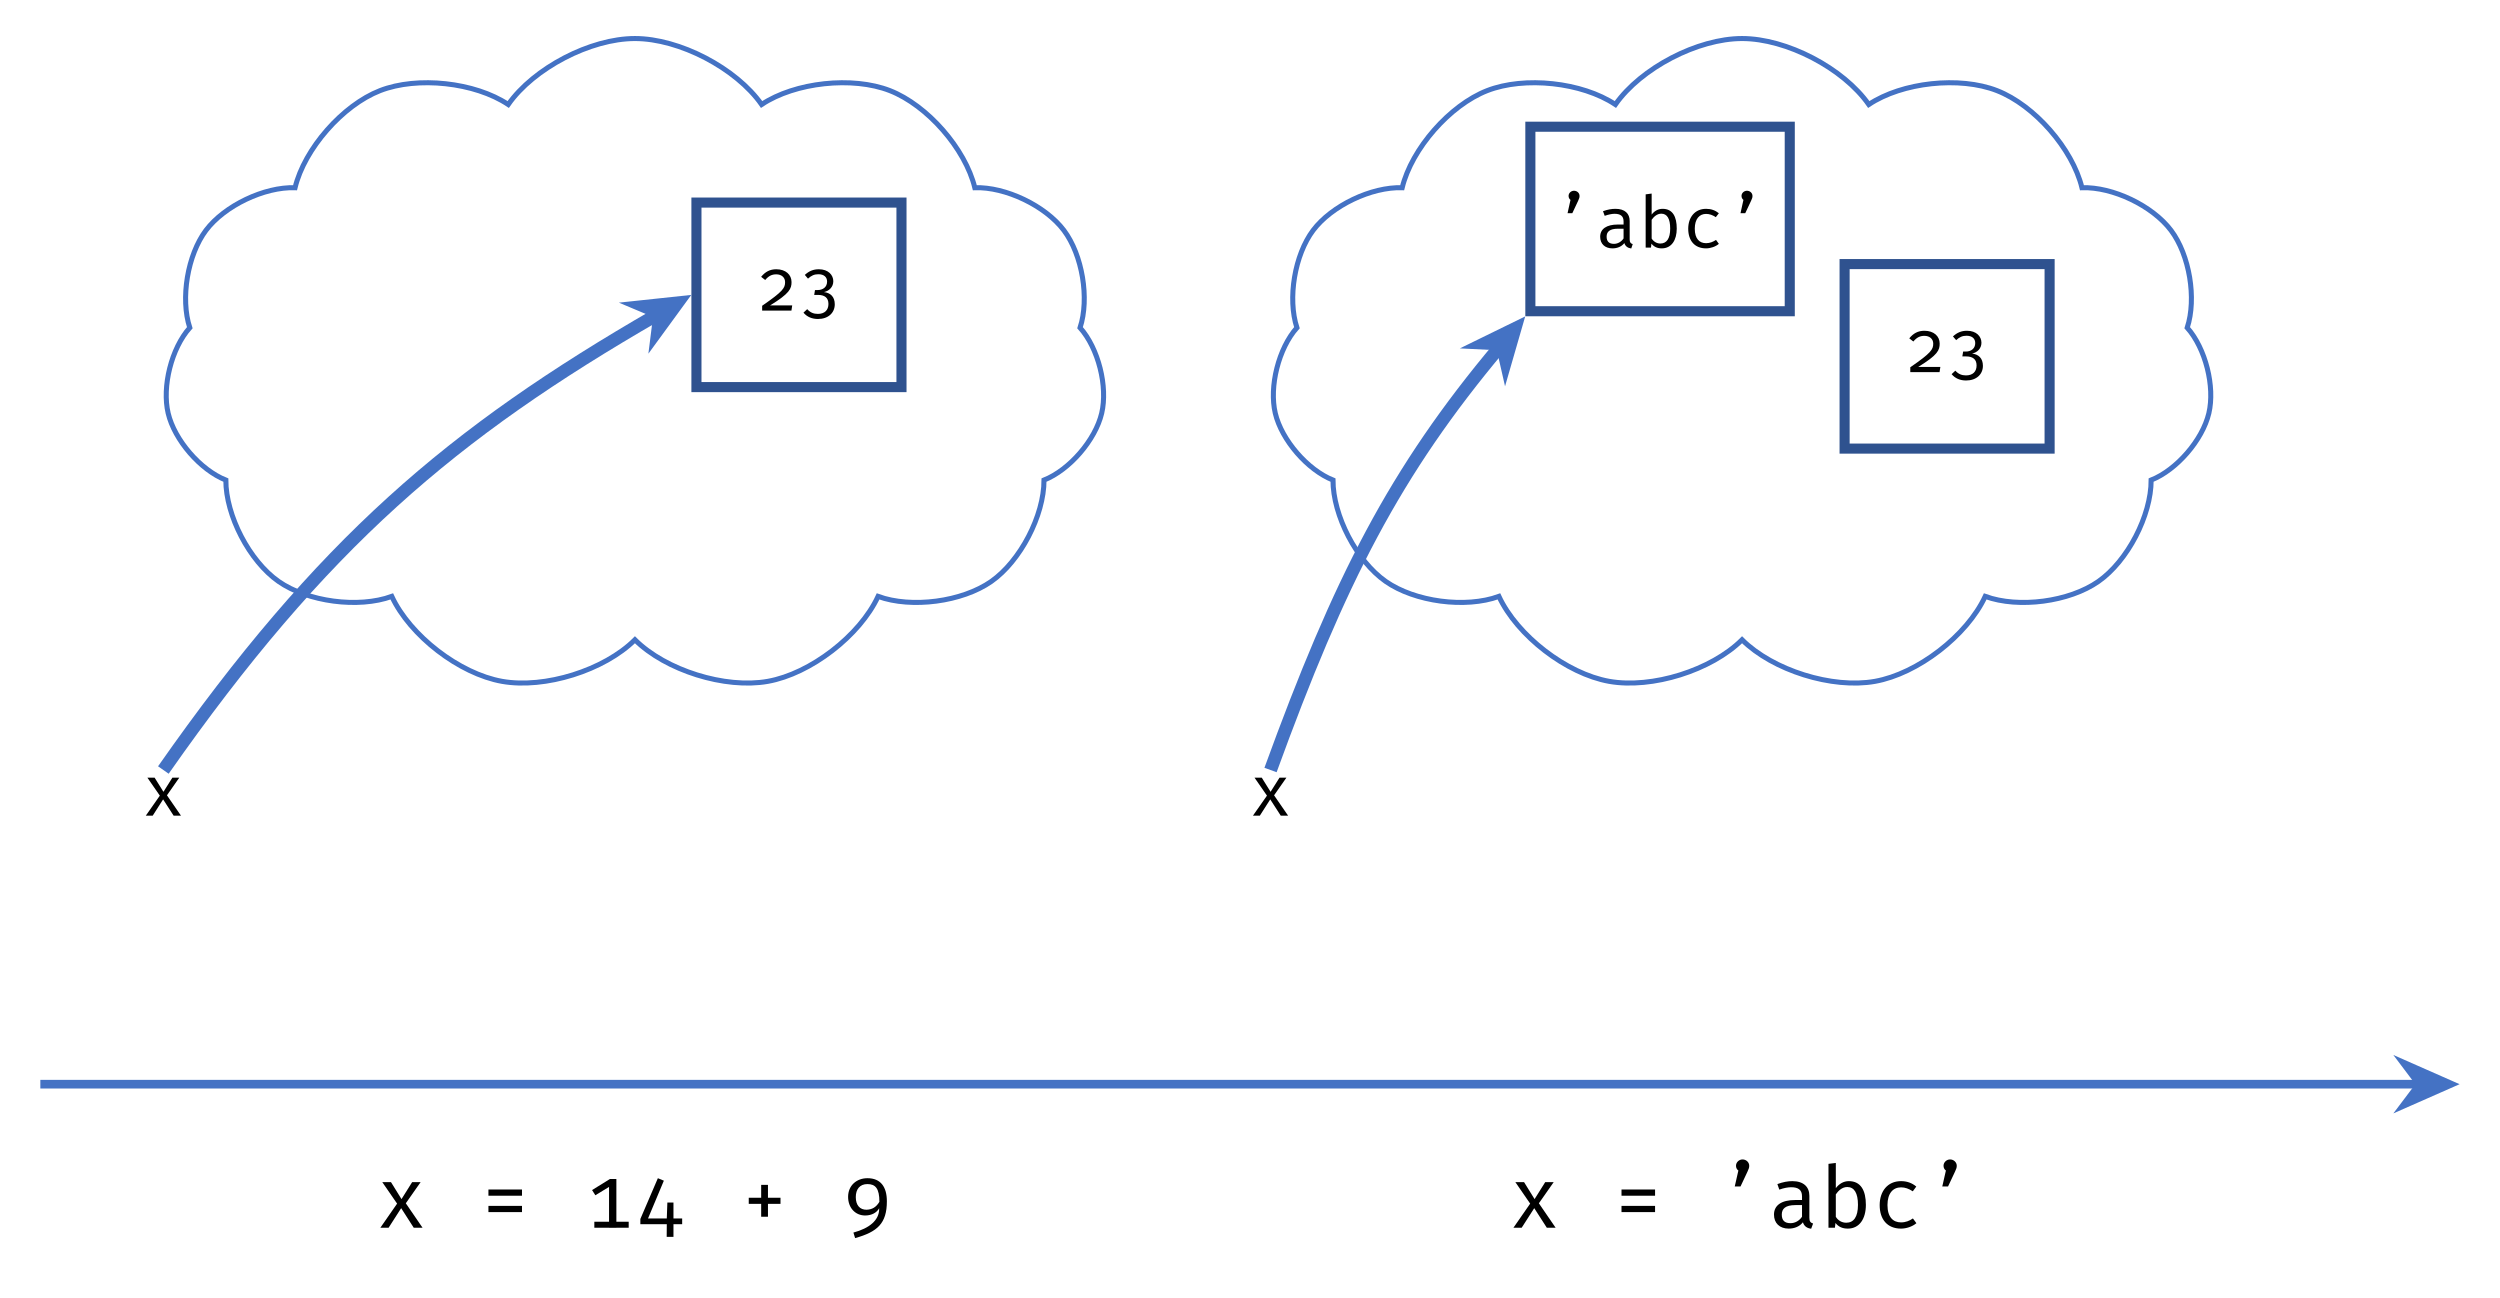
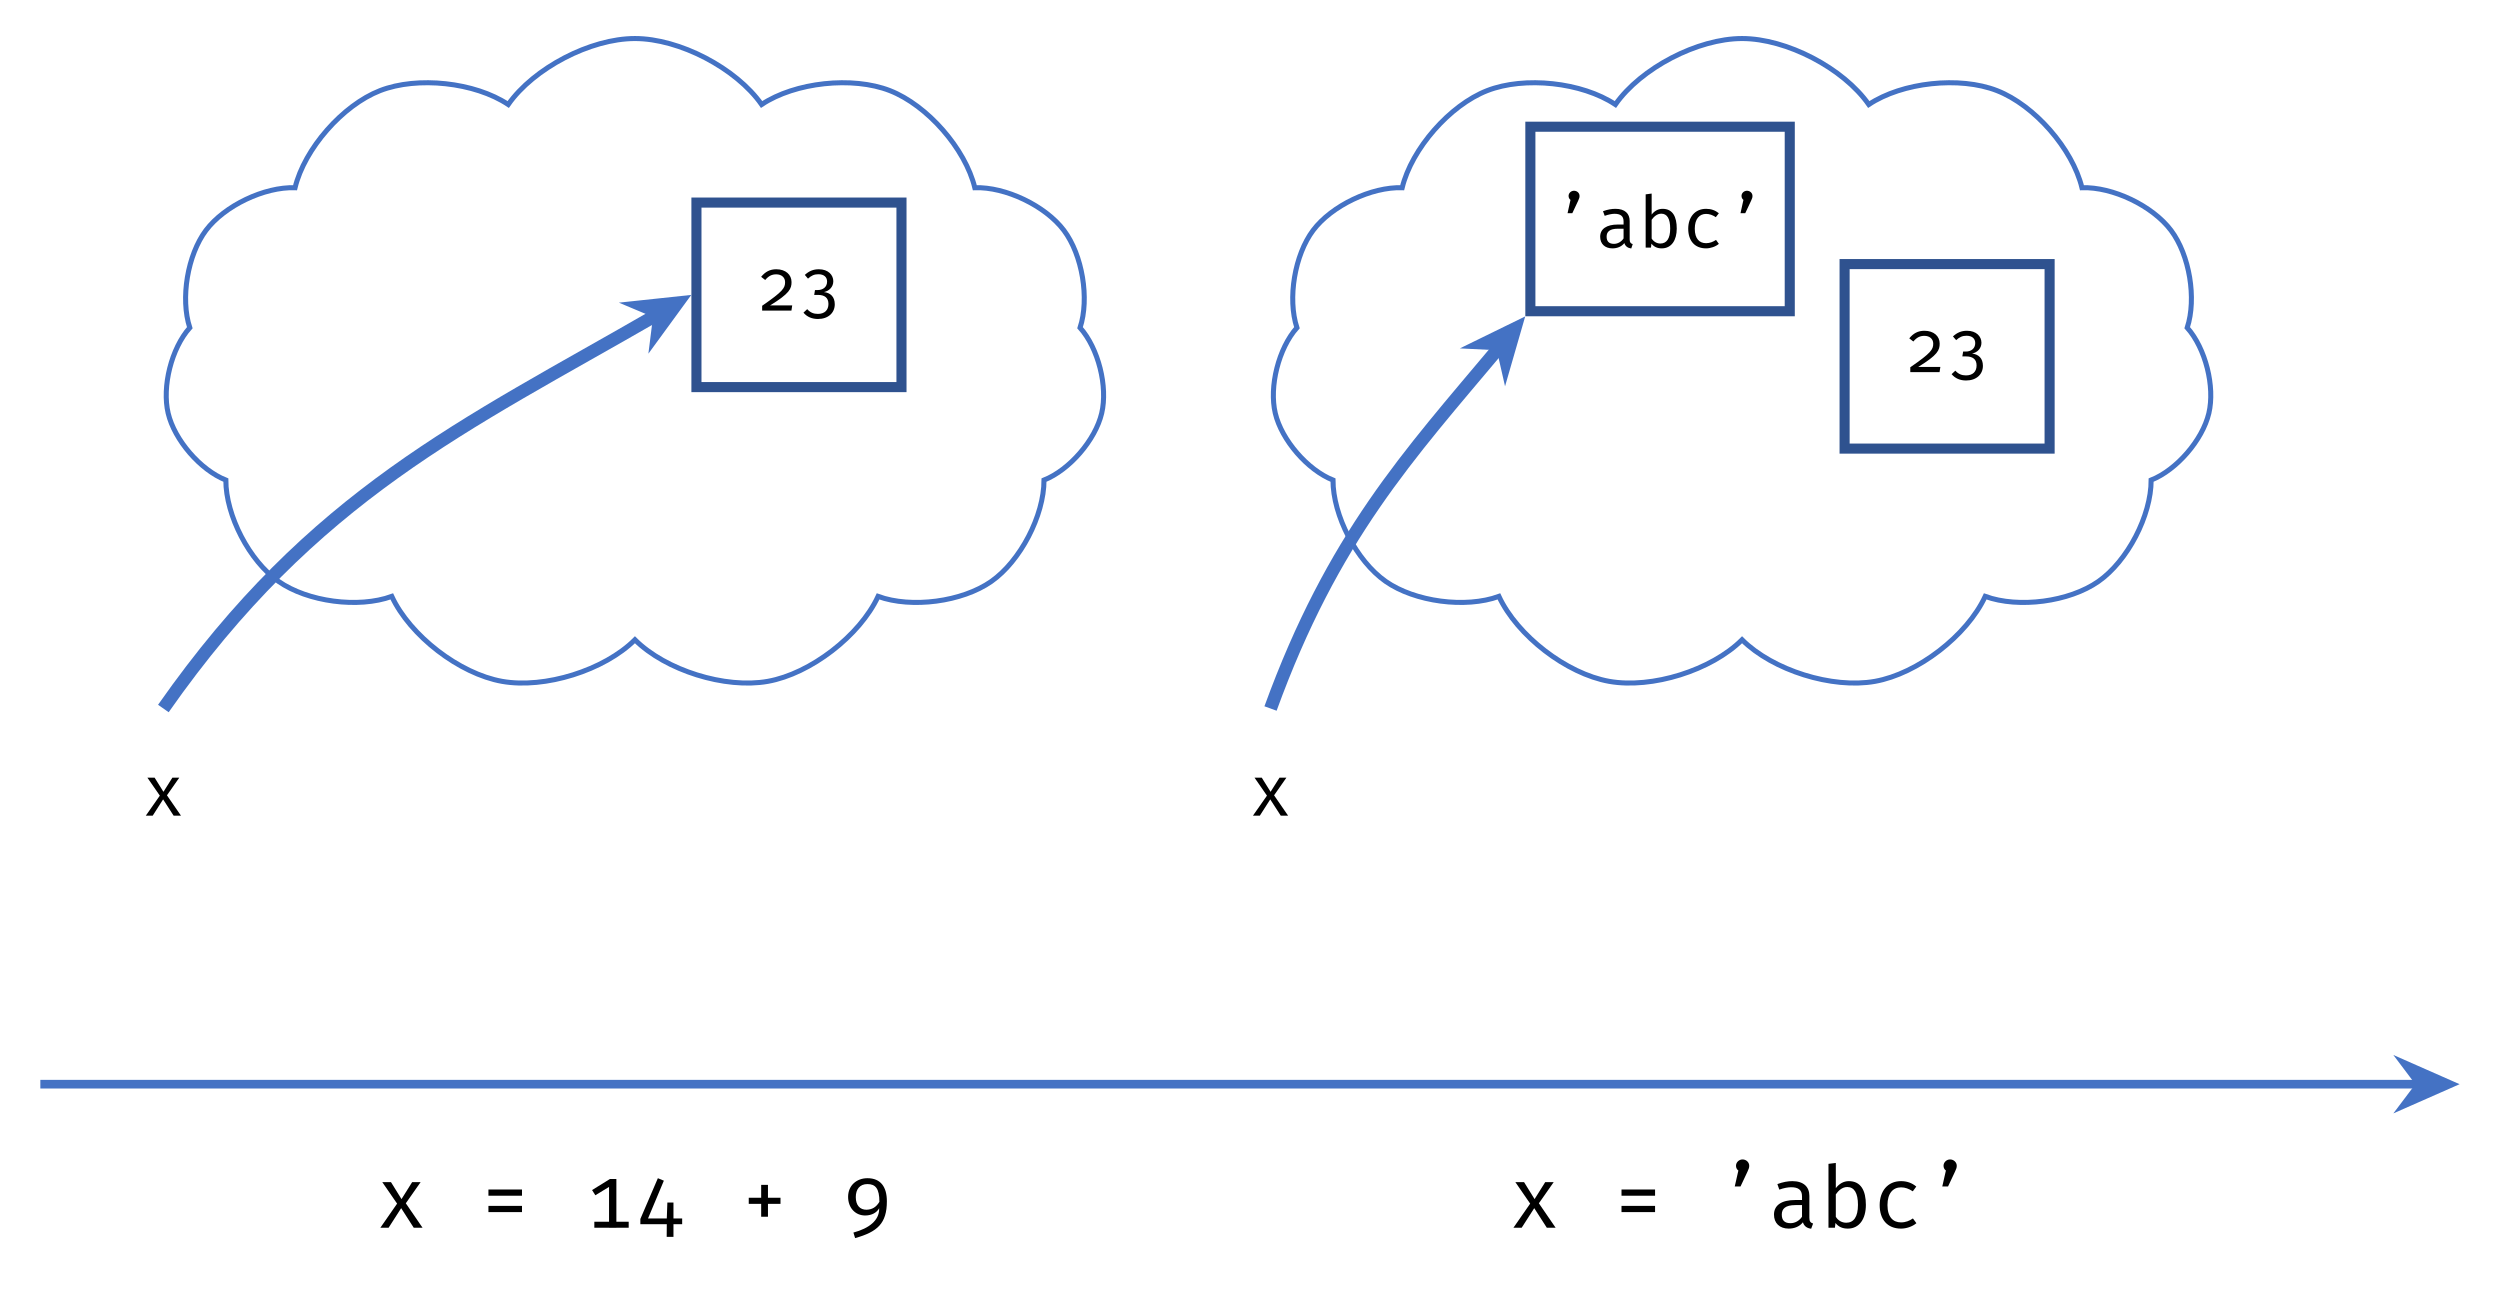
<svg xmlns="http://www.w3.org/2000/svg" xmlns:xlink="http://www.w3.org/1999/xlink" viewBox="0 0 345.646 179.446">
  <defs>
    <g>
      <g id="glyph-0-0">
        <path d="M 2.844 -5.719 C 1.953 -5.719 1.312 -5.359 0.75 -4.672 L 1.312 -4.234 C 1.797 -4.812 2.25 -5.016 2.844 -5.016 C 3.562 -5.016 4.062 -4.594 4.062 -3.938 C 4.062 -3.125 3.766 -2.656 0.891 -0.672 L 0.891 0 L 4.938 0 L 5.047 -0.719 L 1.984 -0.719 C 4.719 -2.391 4.953 -3.047 4.953 -3.953 C 4.953 -4.969 4.141 -5.719 2.844 -5.719 Z M 2.844 -5.719 " />
      </g>
      <g id="glyph-0-1">
        <path d="M 2.75 -5.719 C 1.984 -5.719 1.391 -5.469 0.812 -4.938 L 1.25 -4.422 C 1.719 -4.844 2.109 -5.031 2.688 -5.031 C 3.453 -5.031 3.891 -4.641 3.891 -4.016 C 3.891 -3.266 3.328 -2.844 2.578 -2.844 L 2.219 -2.844 L 2.109 -2.172 L 2.625 -2.172 C 3.531 -2.172 4.078 -1.797 4.078 -0.922 C 4.078 -0.078 3.562 0.453 2.609 0.453 C 2.031 0.453 1.562 0.266 1.141 -0.203 L 0.625 0.281 C 1.125 0.875 1.812 1.156 2.625 1.156 C 4.062 1.156 4.953 0.297 4.953 -0.875 C 4.953 -1.922 4.344 -2.469 3.453 -2.562 C 4.172 -2.719 4.75 -3.266 4.75 -4.062 C 4.75 -4.922 4.062 -5.719 2.75 -5.719 Z M 2.75 -5.719 " />
      </g>
      <g id="glyph-0-2">
        <path d="M 1.516 0 L 2.953 -2.25 L 4.406 0 L 5.422 0 L 3.484 -2.812 L 5.188 -5.25 L 4.234 -5.25 L 3 -3.297 L 1.781 -5.25 L 0.781 -5.25 L 2.5 -2.766 L 0.562 0 Z M 1.516 0 " />
      </g>
      <g id="glyph-0-3">
        <path d="M 2.297 -7.141 C 2.297 -6.906 2.406 -6.703 2.562 -6.594 L 2.156 -4.75 L 2.812 -4.75 L 3.625 -6.484 C 3.781 -6.797 3.812 -6.953 3.812 -7.141 C 3.812 -7.547 3.469 -7.859 3.047 -7.859 C 2.656 -7.859 2.297 -7.547 2.297 -7.141 Z M 2.297 -7.141 " />
      </g>
      <g id="glyph-0-4">
        <path d="M 4.766 -1.141 L 4.766 -3.672 C 4.766 -4.703 4.109 -5.359 2.797 -5.359 C 2.281 -5.359 1.719 -5.266 1.078 -5.031 L 1.312 -4.391 C 1.844 -4.578 2.328 -4.672 2.672 -4.672 C 3.453 -4.672 3.922 -4.391 3.922 -3.625 L 3.922 -3.188 L 3.141 -3.188 C 1.562 -3.188 0.688 -2.578 0.688 -1.5 C 0.688 -0.531 1.328 0.109 2.375 0.109 C 3.062 0.109 3.656 -0.141 4.031 -0.625 C 4.172 -0.156 4.531 0.062 4.984 0.125 L 5.188 -0.484 C 4.891 -0.562 4.766 -0.734 4.766 -1.141 Z M 2.594 -0.516 C 1.906 -0.516 1.578 -0.859 1.578 -1.516 C 1.578 -2.188 2 -2.609 3.156 -2.609 L 3.922 -2.609 L 3.922 -1.266 C 3.609 -0.797 3.109 -0.516 2.594 -0.516 Z M 2.594 -0.516 " />
      </g>
      <g id="glyph-0-5">
        <path d="M 1.828 -4.562 L 1.828 -7.469 L 1 -7.359 L 1 0 L 1.734 0 L 1.797 -0.547 C 2.156 -0.094 2.625 0.109 3.219 0.109 C 4.578 0.109 5.297 -1.031 5.297 -2.625 C 5.297 -4.281 4.734 -5.359 3.344 -5.359 C 2.734 -5.359 2.219 -5.078 1.828 -4.562 Z M 3.031 -0.562 C 2.547 -0.562 2.109 -0.812 1.828 -1.25 L 1.828 -3.844 C 2.125 -4.266 2.578 -4.688 3.156 -4.688 C 3.969 -4.688 4.391 -4 4.391 -2.625 C 4.391 -1.234 3.891 -0.562 3.031 -0.562 Z M 3.031 -0.562 " />
      </g>
      <g id="glyph-0-6">
        <path d="M 3.375 -0.609 C 2.469 -0.609 1.812 -1.203 1.812 -2.609 C 1.812 -3.984 2.469 -4.656 3.375 -4.656 C 3.844 -4.656 4.281 -4.5 4.719 -4.203 L 5.141 -4.75 C 4.641 -5.156 4.062 -5.359 3.375 -5.359 C 1.812 -5.359 0.906 -4.172 0.906 -2.609 C 0.906 -0.953 1.797 0.109 3.375 0.109 C 3.984 0.109 4.688 -0.125 5.141 -0.516 L 4.75 -1.062 C 4.344 -0.797 3.906 -0.609 3.375 -0.609 Z M 3.375 -0.609 " />
      </g>
      <g id="glyph-1-0">
        <path d="M 1.812 0 L 3.547 -2.703 L 5.281 0 L 6.5 0 L 4.188 -3.375 L 6.234 -6.297 L 5.062 -6.297 L 3.594 -3.953 L 2.141 -6.297 L 0.938 -6.297 L 2.984 -3.328 L 0.672 0 Z M 1.812 0 " />
      </g>
      <g id="glyph-1-1">
        <path d="M 5.906 -5.281 L 1.266 -5.281 L 1.266 -4.422 L 5.906 -4.422 Z M 5.906 -3.016 L 1.266 -3.016 L 1.266 -2.156 L 5.906 -2.156 Z M 5.906 -3.016 " />
      </g>
      <g id="glyph-1-2">
        <path d="M 6.312 -0.828 L 4.609 -0.828 L 4.609 -6.734 L 3.719 -6.734 L 1.25 -5.203 L 1.703 -4.484 L 3.594 -5.641 L 3.594 -0.828 L 1.562 -0.828 L 1.562 0 L 3.594 0 L 3.594 0.016 L 4.609 0.016 L 4.609 0 L 6.312 0 Z M 6.312 -0.828 " />
      </g>
      <g id="glyph-1-3">
        <path d="M 6.531 -1.281 L 5.328 -1.281 L 5.328 -3.484 L 4.484 -3.484 L 4.406 -1.281 L 1.812 -1.281 L 4 -6.5 L 3.172 -6.844 L 0.75 -1.203 L 0.75 -0.484 L 4.406 -0.484 L 4.391 1.266 L 5.328 1.266 L 5.328 -0.484 L 6.531 -0.484 Z M 6.531 -1.281 " />
      </g>
      <g id="glyph-1-4">
        <path d="M 4.047 -5.922 L 3.109 -5.922 L 3.109 -4.141 L 1.391 -4.141 L 1.391 -3.297 L 3.109 -3.297 L 3.109 -1.516 L 4.047 -1.516 L 4.047 -3.297 L 5.781 -3.297 L 5.781 -4.141 L 4.047 -4.141 Z M 4.047 -5.922 " />
      </g>
      <g id="glyph-1-5">
        <path d="M 3.453 -6.844 C 1.969 -6.844 0.781 -5.844 0.781 -4.266 C 0.781 -2.75 1.781 -1.672 3.172 -1.688 C 4.062 -1.703 4.734 -2.078 5.078 -2.688 L 5.078 -2.578 C 5.062 -1.031 3.734 0.078 1.516 0.672 L 1.75 1.438 C 4.828 0.578 6.141 -0.578 6.141 -3.656 C 6.141 -5.625 5.297 -6.844 3.453 -6.844 Z M 3.344 -2.484 C 2.406 -2.469 1.844 -3.109 1.844 -4.234 C 1.844 -5.312 2.391 -6.031 3.453 -6.031 C 4.562 -6.031 5.109 -5.422 5.109 -3.578 C 4.656 -2.828 4.109 -2.516 3.344 -2.484 Z M 3.344 -2.484 " />
      </g>
      <g id="glyph-1-6">
        <path d="M 2.75 -8.562 C 2.75 -8.281 2.875 -8.047 3.078 -7.906 L 2.578 -5.703 L 3.375 -5.703 L 4.344 -7.766 C 4.531 -8.156 4.578 -8.328 4.578 -8.562 C 4.578 -9.047 4.156 -9.438 3.656 -9.438 C 3.172 -9.438 2.75 -9.047 2.75 -8.562 Z M 2.75 -8.562 " />
      </g>
      <g id="glyph-1-7">
        <path d="M 5.719 -1.375 L 5.719 -4.406 C 5.719 -5.641 4.922 -6.438 3.359 -6.438 C 2.734 -6.438 2.062 -6.312 1.297 -6.031 L 1.562 -5.266 C 2.219 -5.5 2.781 -5.594 3.203 -5.594 C 4.141 -5.594 4.703 -5.266 4.703 -4.344 L 4.703 -3.828 L 3.766 -3.828 C 1.859 -3.828 0.828 -3.094 0.828 -1.812 C 0.828 -0.641 1.594 0.125 2.859 0.125 C 3.672 0.125 4.375 -0.172 4.828 -0.75 C 5 -0.172 5.438 0.078 5.969 0.141 L 6.234 -0.578 C 5.875 -0.688 5.719 -0.875 5.719 -1.375 Z M 3.109 -0.625 C 2.281 -0.625 1.906 -1.031 1.906 -1.812 C 1.906 -2.625 2.406 -3.125 3.797 -3.125 L 4.703 -3.125 L 4.703 -1.516 C 4.328 -0.953 3.734 -0.625 3.109 -0.625 Z M 3.109 -0.625 " />
      </g>
      <g id="glyph-1-8">
        <path d="M 2.203 -5.469 L 2.203 -8.953 L 1.188 -8.828 L 1.188 0 L 2.078 0 L 2.156 -0.656 C 2.578 -0.109 3.141 0.125 3.859 0.125 C 5.484 0.125 6.359 -1.25 6.359 -3.156 C 6.359 -5.125 5.672 -6.438 4 -6.438 C 3.281 -6.438 2.672 -6.078 2.203 -5.469 Z M 3.641 -0.688 C 3.047 -0.688 2.531 -0.984 2.203 -1.5 L 2.203 -4.609 C 2.547 -5.109 3.078 -5.625 3.781 -5.625 C 4.75 -5.625 5.266 -4.797 5.266 -3.156 C 5.266 -1.484 4.672 -0.688 3.641 -0.688 Z M 3.641 -0.688 " />
      </g>
      <g id="glyph-1-9">
        <path d="M 4.047 -0.734 C 2.969 -0.734 2.172 -1.438 2.172 -3.125 C 2.172 -4.781 2.953 -5.578 4.047 -5.578 C 4.609 -5.578 5.125 -5.391 5.672 -5.031 L 6.156 -5.688 C 5.562 -6.188 4.859 -6.438 4.047 -6.438 C 2.172 -6.438 1.094 -5.016 1.094 -3.125 C 1.094 -1.141 2.156 0.125 4.047 0.125 C 4.781 0.125 5.625 -0.156 6.172 -0.625 L 5.688 -1.281 C 5.219 -0.953 4.688 -0.734 4.047 -0.734 Z M 4.047 -0.734 " />
      </g>
    </g>
    <clipPath id="clip-0">
      <path clip-rule="nonzero" d="M 315 130 L 345.645 130 L 345.645 170 L 315 170 Z M 315 130 " />
    </clipPath>
  </defs>
  <path fill="none" stroke-width="1.196" stroke-linecap="butt" stroke-linejoin="miter" stroke="rgb(26.668%,44.707%,76.862%)" stroke-opacity="1" stroke-miterlimit="10" d="M -82.206 -99.213 L 246.611 -99.213 " transform="matrix(1,0,0,-1,87.784,50.685)" />
  <path fill-rule="nonzero" fill="rgb(26.668%,44.707%,76.862%)" fill-opacity="1" d="M 338.578 149.898 L 332.758 147.332 L 334.691 149.898 L 332.758 152.465 Z M 338.578 149.898 " />
  <g clip-path="url(#clip-0)">
    <path fill="none" stroke-width="1.196" stroke-linecap="butt" stroke-linejoin="miter" stroke="rgb(26.668%,44.707%,76.862%)" stroke-opacity="1" stroke-miterlimit="10" d="M 7.579 0 L 1.758 2.567 L 3.692 0 L 1.758 -2.566 Z M 7.579 0 " transform="matrix(1,0,0,-1,330.9995,149.8988)" />
  </g>
  <path fill="none" stroke-width="0.697" stroke-linecap="butt" stroke-linejoin="miter" stroke="rgb(26.668%,44.707%,76.862%)" stroke-opacity="1" stroke-miterlimit="10" d="M 17.517 36.236 C 13.989 41.271 6.146 45.357 0.001 45.357 C -6.147 45.357 -13.991 41.271 -17.518 36.236 C -22.136 39.314 -30.073 40.173 -35.241 38.154 C -40.413 36.138 -45.682 30.126 -46.991 24.732 C -51.237 24.876 -56.749 22.24 -59.304 18.845 C -61.854 15.451 -62.862 9.412 -61.546 5.376 C -64.073 2.537 -65.409 -2.756 -64.534 -6.452 C -63.659 -10.147 -60.089 -14.288 -56.561 -15.69 C -56.561 -20.604 -53.3 -26.878 -49.276 -29.698 C -45.253 -32.518 -38.237 -33.452 -33.616 -31.772 C -31.096 -37.206 -24.268 -42.467 -18.37 -43.518 C -12.472 -44.569 -4.245 -41.995 0.001 -37.768 C 4.243 -41.995 12.47 -44.573 18.368 -43.518 C 24.267 -42.467 31.095 -37.206 33.618 -31.772 C 38.236 -33.452 45.247 -32.522 49.271 -29.702 C 53.294 -26.881 56.56 -20.604 56.56 -15.69 C 60.087 -14.288 63.657 -10.151 64.532 -6.456 C 65.407 -2.76 64.071 2.537 61.544 5.376 C 62.864 9.412 61.861 15.439 59.31 18.833 C 56.755 22.232 51.236 24.876 46.993 24.732 C 45.681 30.126 40.423 36.134 35.251 38.154 C 30.079 40.173 22.138 39.314 17.517 36.236 Z M 17.517 36.236 " transform="matrix(1,0,0,-1,87.784,50.685)" />
  <path fill-rule="nonzero" fill="rgb(100%,100%,100%)" fill-opacity="1" stroke-width="1.395" stroke-linecap="butt" stroke-linejoin="miter" stroke="rgb(18.43%,32.158%,56.078%)" stroke-opacity="1" stroke-miterlimit="10" d="M 8.505 -2.835 L 36.853 -2.835 L 36.853 22.677 L 8.505 22.677 Z M 8.505 -2.835 " transform="matrix(1,0,0,-1,87.784,50.685)" />
  <g fill="rgb(0%,0%,0%)" fill-opacity="1">
    <use xlink:href="#glyph-0-0" x="104.483" y="42.946" />
    <use xlink:href="#glyph-0-1" x="110.461" y="42.946" />
  </g>
  <g fill="rgb(0%,0%,0%)" fill-opacity="1">
    <use xlink:href="#glyph-0-2" x="19.598" y="112.771" />
  </g>
-   <path fill="none" stroke-width="1.793" stroke-linecap="butt" stroke-linejoin="miter" stroke="rgb(26.668%,44.707%,76.862%)" stroke-opacity="1" stroke-miterlimit="10" d="M -65.198 -55.776 C -43.225 -24.397 -25.37 -9.233 2.997 7.146 " transform="matrix(1,0,0,-1,87.784,50.685)" />
-   <path fill-rule="nonzero" fill="rgb(26.668%,44.707%,76.862%)" fill-opacity="1" stroke-width="1.531" stroke-linecap="butt" stroke-linejoin="miter" stroke="rgb(26.668%,44.707%,76.862%)" stroke-opacity="1" stroke-miterlimit="10" d="M 7.162 -0.001 L 2.252 2.175 L 3.901 0.001 L 2.253 -2.174 Z M 7.162 -0.001 " transform="matrix(0.86601,-0.5,-0.5,-0.86601,87.73517,45.29894)" />
+   <path fill="none" stroke-width="1.793" stroke-linecap="butt" stroke-linejoin="miter" stroke="rgb(26.668%,44.707%,76.862%)" stroke-opacity="1" stroke-miterlimit="10" d="M -65.198 -47.272 C -44.421 -17.6 -23.561 -8.19 2.997 7.146 " transform="matrix(1,0,0,-1,87.784,50.685)" />
+   <path fill-rule="nonzero" fill="rgb(26.668%,44.707%,76.862%)" fill-opacity="1" stroke-width="1.531" stroke-linecap="butt" stroke-linejoin="miter" stroke="rgb(26.668%,44.707%,76.862%)" stroke-opacity="1" stroke-miterlimit="10" d="M 7.162 -0.001 L 2.252 2.175 L 3.901 0.001 L 2.253 -2.174 Z M 7.162 -0.001 " transform="matrix(0.86601,-0.49998,-0.49998,-0.86601,87.73517,45.29878)" />
  <g fill="rgb(0%,0%,0%)" fill-opacity="1">
    <use xlink:href="#glyph-1-0" x="51.918" y="169.74" />
  </g>
  <g fill="rgb(0%,0%,0%)" fill-opacity="1">
    <use xlink:href="#glyph-1-1" x="66.264" y="169.74" />
  </g>
  <g fill="rgb(0%,0%,0%)" fill-opacity="1">
    <use xlink:href="#glyph-1-2" x="80.61" y="169.74" />
    <use xlink:href="#glyph-1-3" x="87.784" y="169.74" />
  </g>
  <g fill="rgb(0%,0%,0%)" fill-opacity="1">
    <use xlink:href="#glyph-1-4" x="102.13" y="169.74" />
  </g>
  <g fill="rgb(0%,0%,0%)" fill-opacity="1">
    <use xlink:href="#glyph-1-5" x="116.476" y="169.74" />
  </g>
  <path fill="none" stroke-width="0.697" stroke-linecap="butt" stroke-linejoin="miter" stroke="rgb(26.668%,44.707%,76.862%)" stroke-opacity="1" stroke-miterlimit="10" d="M 170.591 36.236 C 167.064 41.271 159.22 45.357 153.071 45.357 C 146.927 45.357 139.083 41.271 135.556 36.236 C 130.939 39.314 123.001 40.173 117.829 38.154 C 112.661 36.138 107.392 30.126 106.079 24.732 C 101.833 24.876 96.321 22.24 93.771 18.845 C 91.216 15.451 90.208 9.412 91.525 5.376 C 89.001 2.537 87.661 -2.756 88.536 -6.452 C 89.411 -10.147 92.986 -14.288 96.513 -15.69 C 96.509 -20.604 99.771 -26.878 103.798 -29.698 C 107.821 -32.518 114.837 -33.452 119.454 -31.772 C 121.978 -37.206 128.806 -42.467 134.704 -43.518 C 140.599 -44.569 148.829 -41.995 153.071 -37.768 C 157.318 -41.995 165.544 -44.573 171.439 -43.518 C 177.337 -42.467 184.169 -37.206 186.689 -31.772 C 191.31 -33.452 198.318 -32.522 202.341 -29.702 C 206.368 -26.881 209.634 -20.604 209.63 -15.69 C 213.161 -14.288 216.732 -10.151 217.607 -6.456 C 218.482 -2.76 217.142 2.537 214.618 5.376 C 215.935 9.412 214.935 15.439 212.38 18.833 C 209.829 22.232 204.31 24.876 200.064 24.732 C 198.751 30.126 193.493 36.134 188.321 38.154 C 183.15 40.173 175.208 39.314 170.591 36.236 Z M 170.591 36.236 " transform="matrix(1,0,0,-1,87.784,50.685)" />
  <path fill-rule="nonzero" fill="rgb(100%,100%,100%)" fill-opacity="1" stroke-width="1.395" stroke-linecap="butt" stroke-linejoin="miter" stroke="rgb(18.43%,32.158%,56.078%)" stroke-opacity="1" stroke-miterlimit="10" d="M 123.802 7.654 L 159.665 7.654 L 159.665 33.165 L 123.802 33.165 Z M 123.802 7.654 " transform="matrix(1,0,0,-1,87.784,50.685)" />
  <g fill="rgb(0%,0%,0%)" fill-opacity="1">
    <use xlink:href="#glyph-0-3" x="214.572" y="34.231" />
    <use xlink:href="#glyph-0-4" x="220.55" y="34.231" />
    <use xlink:href="#glyph-0-5" x="226.527" y="34.231" />
    <use xlink:href="#glyph-0-6" x="232.505" y="34.231" />
    <use xlink:href="#glyph-0-3" x="238.482" y="34.231" />
  </g>
  <path fill-rule="nonzero" fill="rgb(100%,100%,100%)" fill-opacity="1" stroke-width="1.395" stroke-linecap="butt" stroke-linejoin="miter" stroke="rgb(18.43%,32.158%,56.078%)" stroke-opacity="1" stroke-miterlimit="10" d="M 167.247 -11.338 L 195.591 -11.338 L 195.591 14.173 L 167.247 14.173 Z M 167.247 -11.338 " transform="matrix(1,0,0,-1,87.784,50.685)" />
  <g fill="rgb(0%,0%,0%)" fill-opacity="1">
    <use xlink:href="#glyph-0-0" x="263.223" y="51.45" />
    <use xlink:href="#glyph-0-1" x="269.201" y="51.45" />
  </g>
  <g fill="rgb(0%,0%,0%)" fill-opacity="1">
    <use xlink:href="#glyph-0-2" x="172.668" y="112.771" />
  </g>
-   <path fill="none" stroke-width="1.793" stroke-linecap="butt" stroke-linejoin="miter" stroke="rgb(26.668%,44.707%,76.862%)" stroke-opacity="1" stroke-miterlimit="10" d="M 87.876 -55.776 C 97.474 -29.401 105.064 -14.545 119.536 2.705 " transform="matrix(1,0,0,-1,87.784,50.685)" />
+   <path fill="none" stroke-width="1.793" stroke-linecap="butt" stroke-linejoin="miter" stroke="rgb(26.668%,44.707%,76.862%)" stroke-opacity="1" stroke-miterlimit="10" d="M 87.876 -47.272 C 96.521 -23.518 106.857 -12.409 119.536 2.705 " transform="matrix(1,0,0,-1,87.784,50.685)" />
  <path fill-rule="nonzero" fill="rgb(26.668%,44.707%,76.862%)" fill-opacity="1" stroke-width="1.531" stroke-linecap="butt" stroke-linejoin="miter" stroke="rgb(26.668%,44.707%,76.862%)" stroke-opacity="1" stroke-miterlimit="10" d="M 7.161 0 L 2.255 2.176 L 3.903 -0 L 2.255 -2.174 Z M 7.161 0 " transform="matrix(0.64278,-0.76602,-0.76602,-0.64278,205.0571,50.67726)" />
  <g fill="rgb(0%,0%,0%)" fill-opacity="1">
    <use xlink:href="#glyph-1-0" x="208.575" y="169.74" />
  </g>
  <g fill="rgb(0%,0%,0%)" fill-opacity="1">
    <use xlink:href="#glyph-1-1" x="222.921" y="169.74" />
  </g>
  <g fill="rgb(0%,0%,0%)" fill-opacity="1">
    <use xlink:href="#glyph-1-6" x="237.267" y="169.74" />
    <use xlink:href="#glyph-1-7" x="244.441" y="169.74" />
    <use xlink:href="#glyph-1-8" x="251.614" y="169.74" />
    <use xlink:href="#glyph-1-9" x="258.787" y="169.74" />
    <use xlink:href="#glyph-1-6" x="265.96" y="169.74" />
  </g>
</svg>
